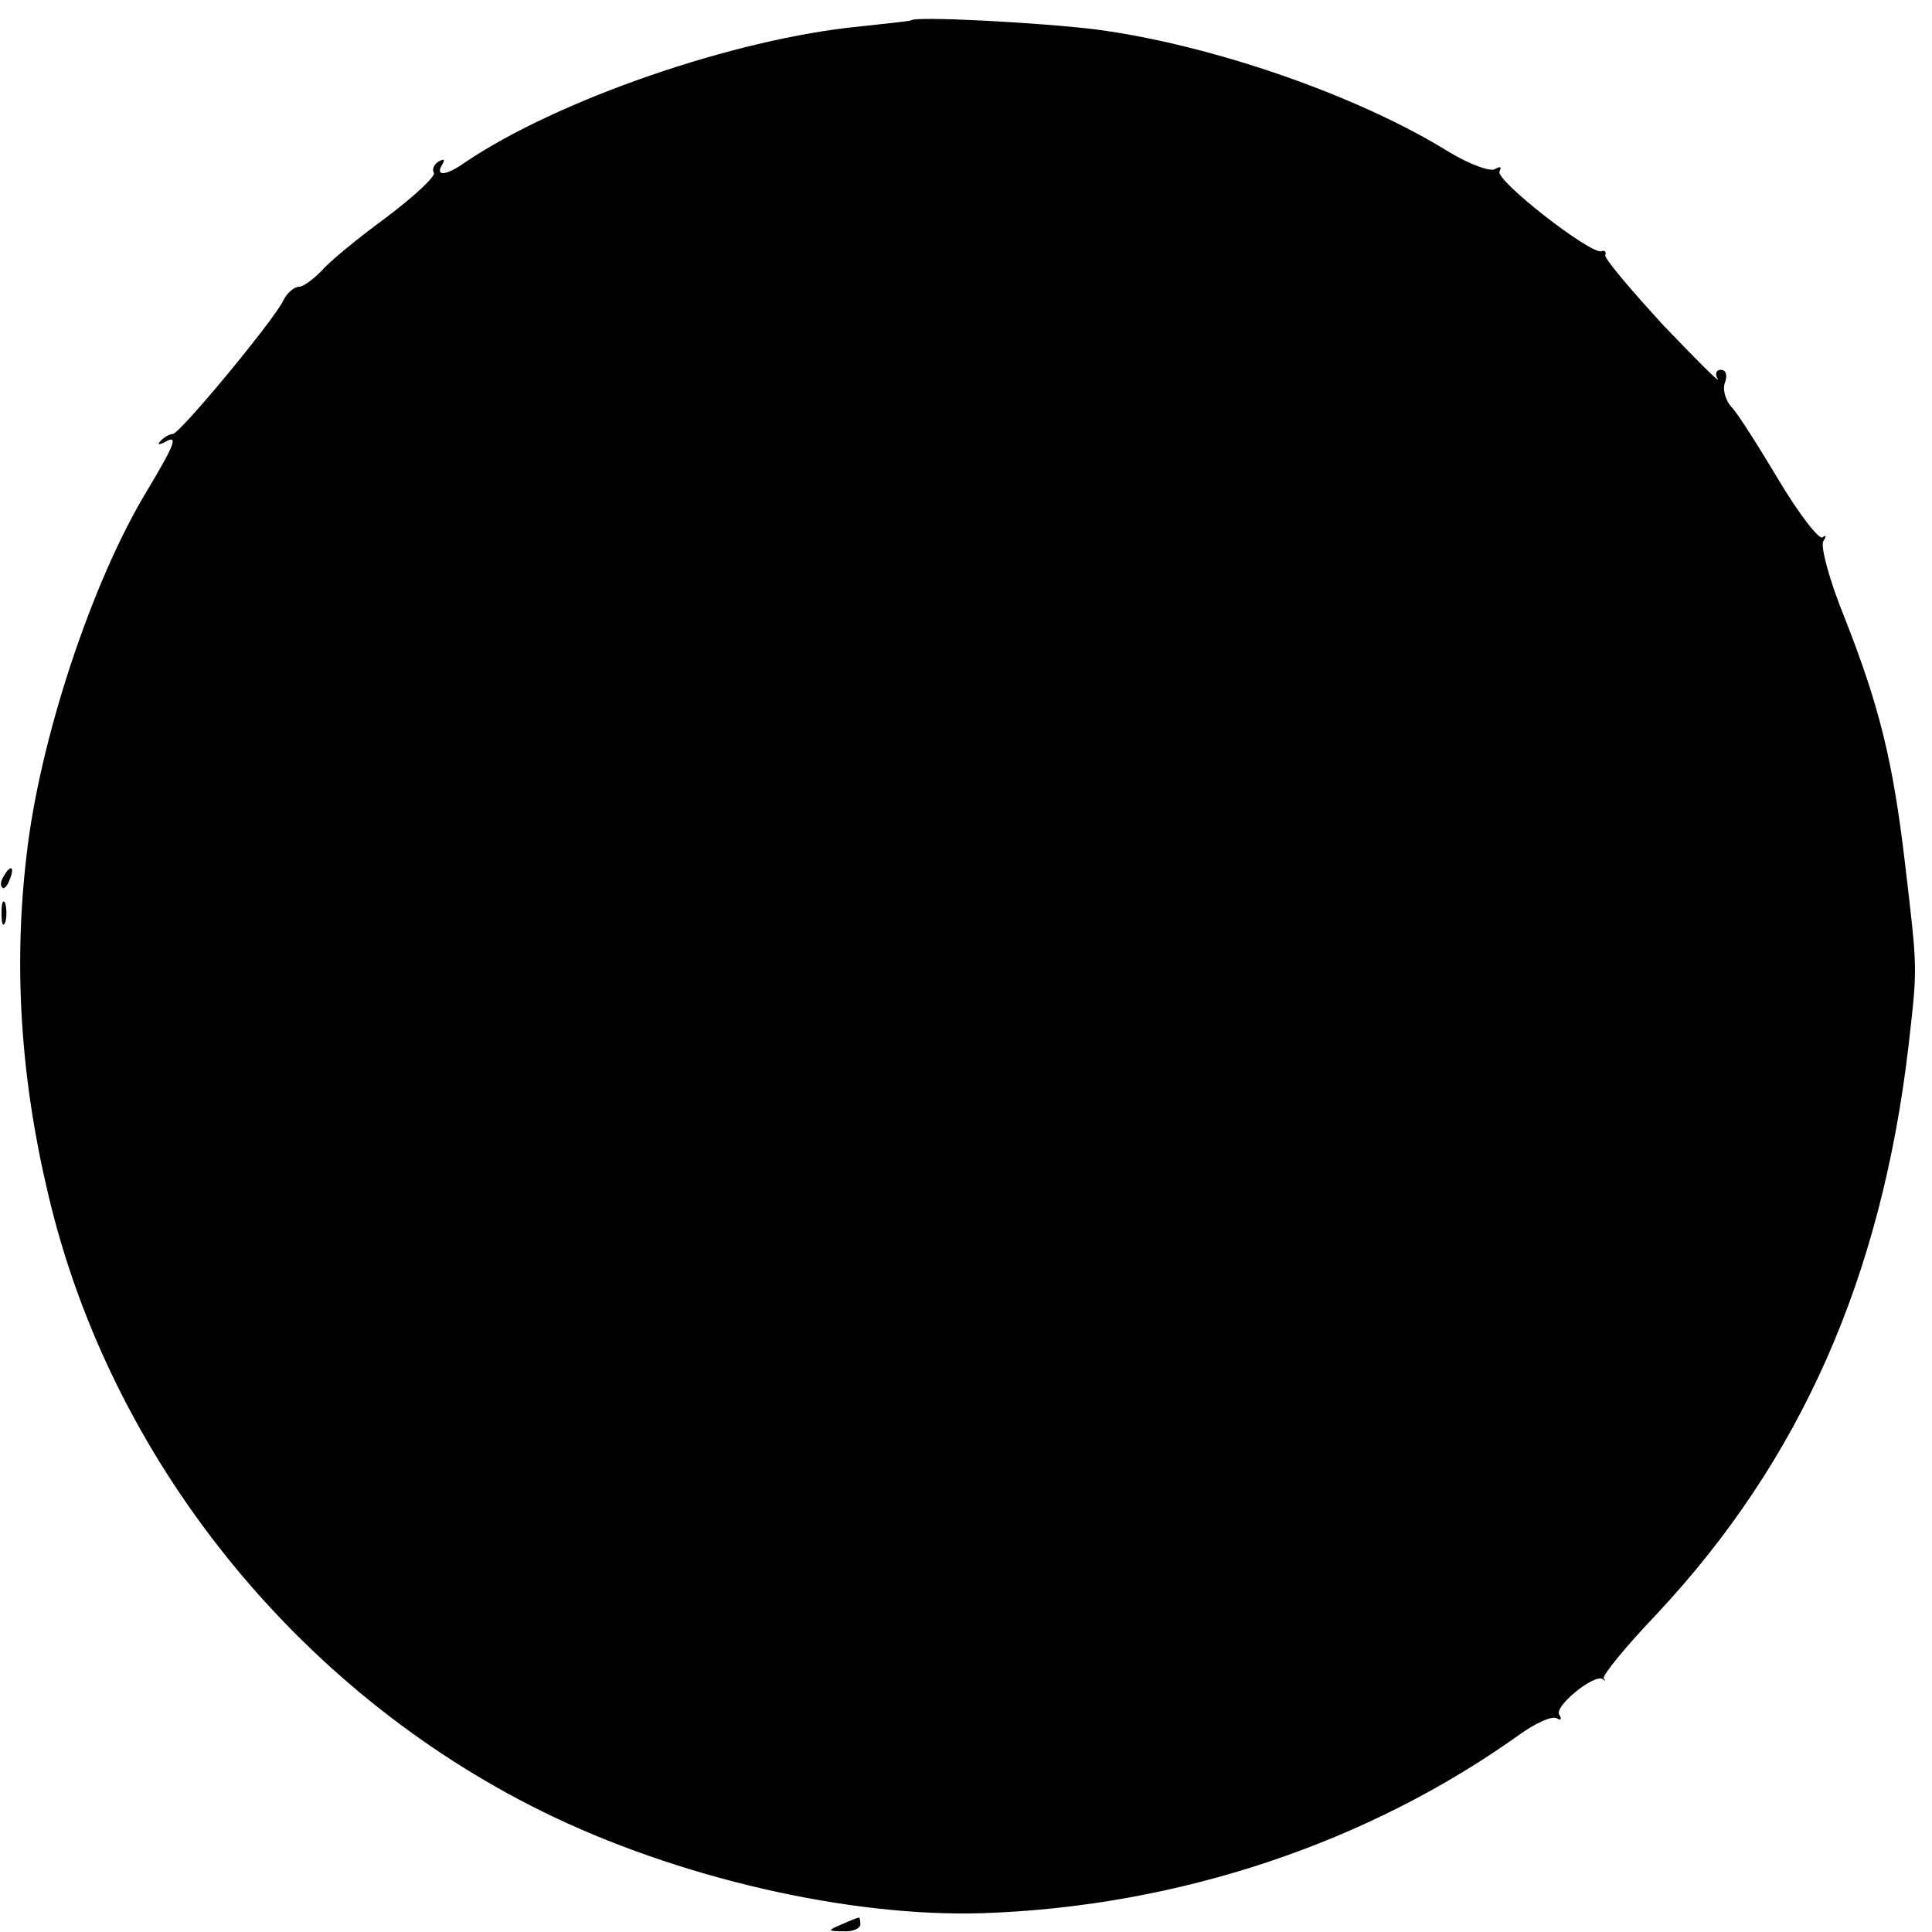
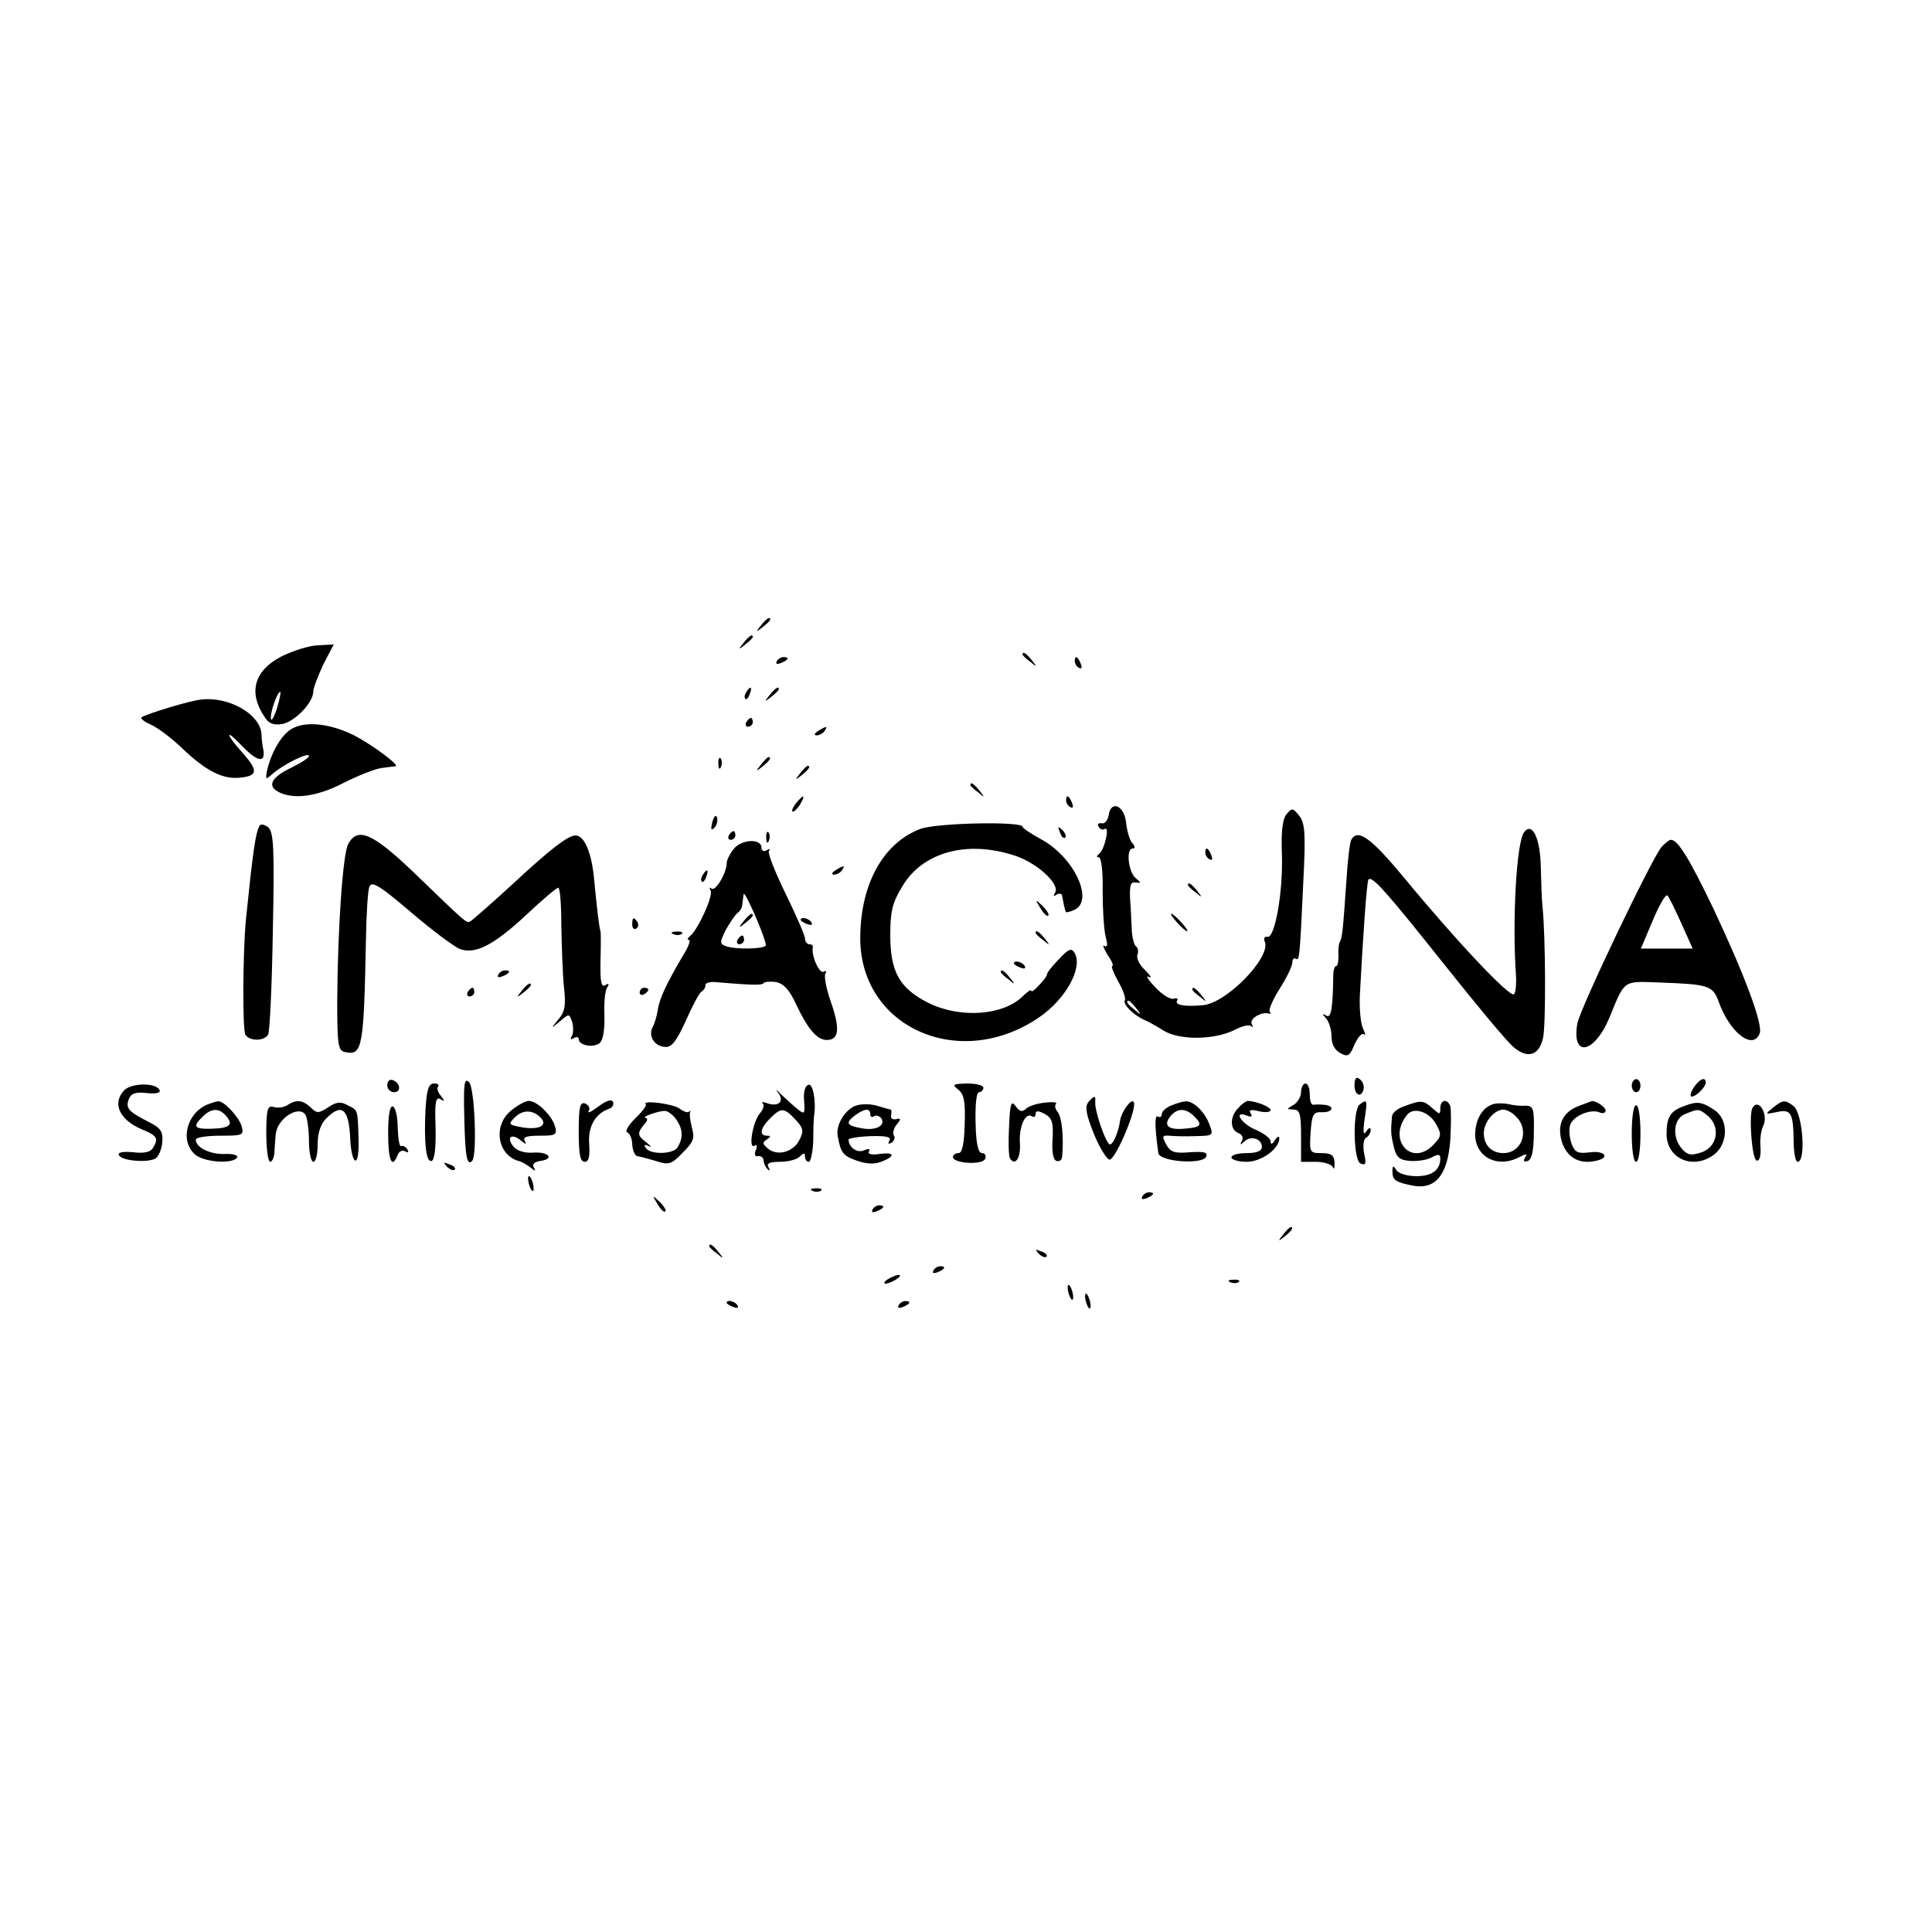
- <svg xmlns="http://www.w3.org/2000/svg" version="1.0" width="256pt" height="256pt" viewBox="0 0 256 256" preserveAspectRatio="xMidYMid meet">
-   <g transform="translate(0,256) scale(0.1,-0.1)" fill="#000000" stroke="none">
-     <path d="M1207 2533 c-1 -1 -31 -4 -67 -8 -167 -16 -403 -98 -525 -181 -24 -17 -39 -18 -29 -2 4 7 3 8 -5 4 -6 -4 -9 -11 -6 -15 2 -5 -26 -31 -63 -59 -37 -27 -76 -59 -86 -71 -11 -11 -24 -21 -30 -21 -6 0 -16 -8 -21 -19 -15 -29 -137 -176 -146 -176 -4 0 -11 -4 -16 -9 -5 -5 -3 -6 5 -2 19 11 14 -2 -23 -64 -73 -120 -143 -331 -160 -485 -17 -145 -8 -293 29 -448 82 -349 328 -656 654 -817 178 -88 408 -141 586 -135 258 9 509 93 710 237 21 15 43 25 49 21 5 -3 7 -1 3 5 -7 11 47 55 58 47 3 -3 4 -2 1 1 -2 4 29 42 70 85 191 204 298 446 334 754 12 106 12 98 -5 243 -16 135 -34 207 -80 324 -20 49 -32 94 -28 101 4 6 4 9 -1 5 -4 -4 -30 29 -57 74 -27 45 -55 90 -64 99 -8 9 -12 24 -8 33 3 9 1 16 -6 16 -6 0 -8 -6 -4 -12 4 -7 -28 25 -72 71 -43 47 -78 88 -77 93 2 4 -1 7 -5 5 -15 -4 -142 95 -135 106 3 6 1 7 -6 3 -6 -4 -33 6 -60 22 -122 76 -317 143 -469 163 -73 9 -240 18 -245 12z" />
-     <path d="M5 1399 c-4 -6 -5 -12 -2 -15 2 -3 7 2 10 11 7 17 1 20 -8 4z" />
-     <path d="M2 1350 c0 -14 2 -19 5 -12 2 6 2 18 0 25 -3 6 -5 1 -5 -13z" />
-     <path d="M1115 10 c-19 -8 -19 -9 3 -9 12 -1 22 4 22 9 0 6 -1 10 -2 9 -2 0 -12 -4 -23 -9z" />
+ <svg xmlns="http://www.w3.org/2000/svg" version="1.0" width="444pt" height="444pt" viewBox="0 0 444 444" preserveAspectRatio="xMidYMid meet">
+   <g transform="translate(0,444) scale(0.1,-0.1)" fill="#000000" stroke="none">
+     <path d="M1749 3003 c-13 -16 -12 -17 4 -4 9 7 17 15 17 17 0 8 -8 3 -21 -13z" />
+     <path d="M1709 2963 c-13 -16 -12 -17 4 -4 9 7 17 15 17 17 0 8 -8 3 -21 -13z" />
+     <path d="M646 2931 c-61 -32 -76 -81 -39 -137 10 -17 21 -21 41 -18 29 5 72 49 72 75 0 8 11 36 23 62 l24 46 -37 -2 c-21 -1 -58 -13 -84 -26z m-9 -117 c-6 -20 -13 -32 -14 -27 -4 11 14 63 21 63 2 0 -1 -16 -7 -36z" />
+     <path d="M2350 2936 c0 -2 8 -10 18 -17 15 -13 16 -12 3 4 -13 16 -21 21 -21 13z" />
+     <path d="M1785 2920 c-3 -6 1 -7 9 -4 18 7 21 14 7 14 -6 0 -13 -4 -16 -10z" />
+     <path d="M2470 2921 c0 -6 4 -13 10 -16 6 -3 7 1 4 9 -7 18 -14 21 -14 7z" />
+     <path d="M1715 2849 c-4 -6 -5 -12 -2 -15 2 -3 7 2 10 11 7 17 1 20 -8 4z" />
+     <path d="M1769 2843 c-13 -16 -12 -17 4 -4 9 7 17 15 17 17 0 8 -8 3 -21 -13z" />
+     <path d="M460 2832 c-26 -3 -118 -31 -134 -40 -5 -2 4 -10 20 -17 16 -7 48 -31 72 -54 55 -53 95 -73 135 -68 39 4 40 16 7 54 -41 45 -45 62 -5 20 36 -38 56 -42 50 -9 -2 9 -4 25 -4 34 -2 47 -77 89 -141 80z" />
+     <path d="M1715 2780 c-3 -5 -1 -10 4 -10 6 0 11 5 11 10 0 6 -2 10 -4 10 -3 0 -8 -4 -11 -10z" />
+     <path d="M663 2760 c-22 -18 -42 -56 -50 -94 -3 -18 -2 -18 14 -4 25 22 83 50 83 41 0 -5 -18 -16 -40 -27 -46 -22 -57 -42 -30 -56 34 -18 89 -11 150 21 32 16 71 32 87 34 15 2 30 4 32 4 11 2 -56 51 -97 72 -60 29 -120 33 -149 9z" />
+     <path d="M1880 2760 c-9 -6 -10 -10 -3 -10 6 0 15 5 18 10 8 12 4 12 -15 0z" />
+     <path d="M1651 2684 c0 -11 3 -14 6 -6 3 7 2 16 -1 19 -3 4 -6 -2 -5 -13z" />
+     <path d="M1749 2683 c-13 -16 -12 -17 4 -4 16 13 21 21 13 21 -2 0 -10 -8 -17 -17z" />
+     <path d="M1839 2663 c-13 -16 -12 -17 4 -4 16 13 21 21 13 21 -2 0 -10 -8 -17 -17z" />
+     <path d="M2230 2636 c0 -2 8 -10 18 -17 15 -13 16 -12 3 4 -13 16 -21 21 -21 13z" />
+     <path d="M1830 2595 c-7 -9 -11 -17 -9 -20 3 -2 10 5 17 15 14 24 10 26 -8 5z" />
+     <path d="M2450 2601 c0 -6 4 -13 10 -16 6 -3 7 1 4 9 -7 18 -14 21 -14 7z" />
+     <path d="M2548 2567 c-2 -12 -9 -21 -16 -19 -8 1 -11 -2 -7 -8 3 -6 10 -8 14 -5 12 7 -1 -49 -13 -57 -6 -5 -7 -8 -1 -8 6 0 10 -32 9 -77 0 -43 3 -90 7 -106 5 -18 4 -25 -3 -21 -5 4 -2 -5 7 -20 10 -14 15 -26 11 -26 -3 0 3 -16 14 -36 11 -19 18 -39 15 -43 -5 -9 20 -34 45 -45 8 -3 29 -15 45 -25 37 -22 116 -21 162 2 17 9 34 13 38 9 5 -4 5 -2 2 4 -7 12 20 29 38 25 5 -2 7 0 3 4 -3 4 7 28 23 53 16 25 29 52 29 60 0 7 3 11 8 9 8 -6 9 -1 17 173 6 115 4 138 -9 155 -15 19 -17 19 -30 3 -9 -12 -12 -41 -10 -91 3 -86 -16 -193 -33 -190 -7 2 -10 -4 -6 -12 13 -36 -88 -140 -142 -145 -40 -4 -66 0 -60 10 3 5 0 7 -7 5 -8 -3 -27 9 -43 26 -17 18 -23 28 -15 24 8 -4 5 2 -8 15 -13 12 -21 28 -18 36 3 7 1 16 -3 19 -5 3 -9 20 -10 37 -1 18 -2 51 -4 73 -1 31 1 39 13 37 13 -2 13 -1 0 10 -17 14 -23 68 -7 68 6 0 6 5 -1 13 -6 6 -12 27 -14 46 -4 40 -35 53 -40 18z m63 -444 c13 -16 12 -17 -3 -4 -17 13 -22 21 -14 21 2 0 10 -8 17 -17z" />
+     <path d="M1637 2551 c-4 -17 -3 -21 5 -13 5 5 8 16 6 23 -3 8 -7 3 -11 -10z" />
+     <path d="M597 2543 c-10 -16 -16 -62 -32 -218 -7 -75 -8 -252 -1 -263 9 -15 43 -15 52 0 4 6 9 113 11 238 4 190 2 229 -11 239 -8 6 -16 8 -19 4z" />
+     <path d="M2115 2535 c-87 -33 -139 -130 -138 -255 3 -203 230 -302 411 -178 62 42 102 116 81 149 -7 11 -14 8 -36 -16 -16 -16 -28 -32 -27 -35 0 -3 -8 -14 -18 -24 -10 -11 -18 -17 -18 -13 0 4 -9 -2 -19 -12 -45 -45 -144 -52 -217 -16 -66 33 -88 71 -88 155 0 54 4 74 27 112 46 79 148 108 258 72 51 -16 105 -65 94 -85 -5 -8 -4 -10 3 -5 7 4 13 2 13 -3 1 -6 3 -15 4 -21 1 -5 3 -12 4 -15 0 -3 10 -1 22 5 43 23 -4 121 -78 161 -24 13 -43 26 -43 29 0 13 -197 9 -235 -5z" />
+     <path d="M2436 2527 c3 -10 9 -15 12 -12 3 3 0 11 -7 18 -10 9 -11 8 -5 -6z" />
+     <path d="M3503 2528 c-18 -21 -28 -205 -19 -331 1 -21 -1 -40 -5 -42 -10 -7 -132 122 -254 270 -74 89 -104 111 -119 86 -4 -5 -9 -49 -12 -98 -8 -114 -9 -126 -15 -138 -3 -6 -4 -20 -3 -32 0 -13 -2 -23 -5 -23 -4 0 -7 -10 -7 -22 -1 -77 -5 -99 -16 -92 -10 6 -10 4 0 -7 6 -7 12 -25 12 -41 0 -17 7 -31 20 -38 18 -10 22 -7 33 20 8 17 17 27 22 23 4 -5 3 1 -2 12 -6 11 -9 45 -8 75 7 134 16 265 20 269 9 8 40 -27 173 -194 74 -93 146 -180 160 -191 32 -28 59 -20 68 20 7 29 6 233 -1 301 -2 17 -3 57 -4 91 -1 66 -19 106 -38 82z" />
+     <path d="M1675 2520 c-3 -5 -1 -10 4 -10 6 0 11 5 11 10 0 6 -2 10 -4 10 -3 0 -8 -4 -11 -10z" />
+     <path d="M1761 2514 c0 -11 3 -14 6 -6 3 7 2 16 -1 19 -3 4 -6 -2 -5 -13z" />
+     <path d="M800 2500 c-12 -23 -24 -192 -25 -360 0 -104 2 -115 19 -118 39 -8 42 11 47 258 1 58 4 113 8 122 5 14 22 4 95 -58 49 -42 100 -80 113 -85 35 -13 78 9 153 79 36 34 68 61 73 62 4 0 7 -39 7 -87 1 -49 3 -112 6 -141 5 -43 2 -58 -13 -75 -18 -22 -18 -22 4 -4 21 18 21 18 28 -2 3 -12 3 -26 -1 -32 -4 -8 -3 -9 4 -5 7 4 12 3 12 -2 0 -16 39 -21 50 -7 7 8 10 36 9 62 -1 27 1 55 6 63 6 9 4 11 -4 6 -9 -6 -12 8 -11 55 1 35 1 66 0 69 -3 8 -8 50 -15 123 -6 60 -23 98 -43 97 -18 -1 -58 -32 -142 -110 -51 -47 -96 -86 -100 -88 -9 -3 -8 -4 -127 111 -96 92 -131 108 -153 67z" />
+     <path d="M1687 2490 c-9 -11 -17 -26 -17 -34 0 -22 -26 -66 -35 -58 -5 4 -5 2 -2 -5 7 -11 -30 -92 -48 -105 -5 -4 -6 -8 -2 -8 5 0 -1 -17 -14 -37 -37 -63 -53 -97 -57 -122 -2 -14 -7 -32 -12 -41 -11 -21 4 -45 29 -46 15 -1 26 14 47 60 15 34 31 64 36 67 5 3 10 10 9 15 0 5 10 8 22 7 85 -7 109 -8 112 -2 3 3 16 4 29 2 18 -4 31 -19 46 -52 27 -57 48 -81 70 -81 28 0 31 25 10 86 -11 31 -17 61 -13 67 3 5 1 7 -4 4 -10 -6 -29 37 -25 56 1 4 -3 7 -8 7 -5 0 -10 6 -10 13 0 7 -20 53 -44 102 -24 49 -42 94 -39 99 4 5 1 6 -5 2 -7 -4 -12 -1 -12 6 0 21 -44 20 -63 -2z m73 -222 c0 -9 -70 -11 -93 -2 -13 5 -13 9 1 37 10 18 22 35 27 39 6 4 11 13 11 20 1 7 2 18 3 23 2 11 51 -102 51 -117z" />
+     <path d="M1709 2323 c-13 -16 -12 -17 4 -4 9 7 17 15 17 17 0 8 -8 3 -21 -13z" />
+     <path d="M1695 2280 c-3 -5 -1 -10 4 -10 6 0 11 5 11 10 0 6 -2 10 -4 10 -3 0 -8 -4 -11 -10z" />
+     <path d="M3818 2493 c-24 -30 -186 -369 -193 -405 -14 -80 39 -70 74 14 36 88 30 83 117 80 109 -4 120 -7 133 -42 25 -72 79 -115 95 -75 8 21 -35 135 -105 284 -56 117 -83 161 -99 161 -4 0 -14 -8 -22 -17z m46 -175 l26 -58 -60 0 -59 0 27 64 c15 36 30 62 34 58 4 -4 18 -33 32 -64z" />
+     <path d="M2770 2481 c0 -6 4 -13 10 -16 6 -3 7 1 4 9 -7 18 -14 21 -14 7z" />
+     <path d="M1920 2440 c-9 -6 -10 -10 -3 -10 6 0 15 5 18 10 8 12 4 12 -15 0z" />
+     <path d="M1615 2429 c-4 -6 -5 -12 -2 -15 2 -3 7 2 10 11 7 17 1 20 -8 4z" />
+     <path d="M2730 2406 c0 -2 8 -10 18 -17 15 -13 16 -12 3 4 -13 16 -21 21 -21 13z" />
+     <path d="M2391 2353 c7 -12 15 -20 18 -17 3 2 -3 12 -13 22 -17 16 -18 16 -5 -5z" />
+     <path d="M2705 2320 c10 -11 20 -20 23 -20 3 0 -3 9 -13 20 -10 11 -20 20 -23 20 -3 0 3 -9 13 -20z" />
+     <path d="M1453 2315 c0 -8 4 -12 9 -9 5 3 6 10 3 15 -9 13 -12 11 -12 -6z" />
+     <path d="M1840 2326 c0 -2 7 -7 16 -10 8 -3 12 -2 9 4 -6 10 -25 14 -25 6z" />
+     <path d="M1548 2293 c7 -3 16 -2 19 1 4 3 -2 6 -13 5 -11 0 -14 -3 -6 -6z" />
+     <path d="M2380 2296 c0 -2 8 -10 18 -17 15 -13 16 -12 3 4 -13 16 -21 21 -21 13z" />
+     <path d="M2330 2226 c0 -2 7 -7 16 -10 8 -3 12 -2 9 4 -6 10 -25 14 -25 6z" />
+     <path d="M1145 2200 c-3 -6 1 -7 9 -4 18 7 21 14 7 14 -6 0 -13 -4 -16 -10z" />
+     <path d="M2300 2206 c0 -2 8 -10 18 -17 15 -13 16 -12 3 4 -13 16 -21 21 -21 13z" />
+     <path d="M1199 2163 c-13 -16 -12 -17 4 -4 9 7 17 15 17 17 0 8 -8 3 -21 -13z" />
+     <path d="M1075 2160 c-3 -5 -1 -10 4 -10 6 0 11 5 11 10 0 6 -2 10 -4 10 -3 0 -8 -4 -11 -10z" />
+     <path d="M1470 2159 c0 -5 5 -7 10 -4 6 3 10 8 10 11 0 2 -4 4 -10 4 -5 0 -10 -5 -10 -11z" />
+     <path d="M2740 2166 c0 -2 8 -10 18 -17 15 -13 16 -12 3 4 -13 16 -21 21 -21 13z" />
+     <path d="M1067 1872 c2 -90 6 -112 18 -100 12 12 6 168 -7 181 -11 11 -13 -3 -11 -81z" />
+     <path d="M3113 1950 c-2 -24 13 -35 20 -16 3 8 0 19 -7 25 -8 7 -12 5 -13 -9z" />
+     <path d="M890 1946 c0 -9 7 -16 16 -16 17 0 14 22 -4 28 -7 2 -12 -3 -12 -12z" />
+     <path d="M3750 1945 c0 -8 5 -15 10 -15 6 0 10 7 10 15 0 8 -4 15 -10 15 -5 0 -10 -7 -10 -15z" />
+     <path d="M3892 1940 c-7 -11 -9 -20 -4 -20 10 0 32 22 32 32 0 15 -15 8 -28 -12z" />
+     <path d="M286 1935 c-29 -30 -12 -68 39 -90 37 -15 40 -21 26 -44 -6 -9 -21 -12 -45 -9 -23 2 -35 0 -33 -6 4 -14 68 -19 85 -8 7 5 14 22 15 38 2 24 -4 32 -32 46 -45 23 -53 31 -45 52 5 13 15 17 41 14 20 -2 32 0 30 6 -6 18 -63 18 -81 1z" />
+     <path d="M978 1893 c-4 -79 1 -125 14 -121 7 3 10 31 9 77 -2 58 0 71 11 65 10 -6 11 -5 1 8 -7 8 -10 18 -6 21 3 4 -1 7 -9 7 -13 0 -17 -13 -20 -57z" />
+     <path d="M1788 1929 c16 -20 1 -34 -26 -24 -9 3 -13 3 -9 -1 4 -4 1 -14 -7 -23 -16 -19 -27 -83 -12 -74 5 4 7 -1 3 -10 -4 -10 -2 -16 5 -14 7 1 12 -3 13 -10 0 -6 4 -15 9 -20 5 -5 6 -3 2 5 -5 8 2 12 26 12 19 0 39 5 46 12 9 9 12 9 12 0 0 -7 4 -12 9 -12 4 0 9 22 10 49 0 28 1 53 2 58 5 32 -3 74 -13 70 -8 -2 -12 -17 -10 -37 2 -30 1 -32 -15 -19 -10 8 -26 23 -38 34 -11 12 -14 13 -7 4z m40 -62 c18 -19 20 -26 9 -47 -14 -28 -51 -38 -73 -19 -12 10 -12 14 -2 20 10 7 10 9 1 9 -19 0 -16 17 7 40 25 25 32 25 58 -3z" />
+     <path d="M2202 1936 c13 -10 17 -27 15 -79 -1 -46 -6 -67 -14 -67 -7 0 -13 -4 -13 -9 0 -15 69 -19 74 -4 3 7 0 13 -7 13 -9 0 -14 21 -15 70 -1 42 2 70 8 70 5 0 10 5 10 10 0 6 -17 10 -37 10 -33 -1 -36 -2 -21 -14z" />
+     <path d="M2990 1930 c0 -10 -8 -24 -17 -29 -17 -10 -17 -10 0 -11 14 0 17 -10 17 -60 l0 -60 34 0 c19 0 36 -6 39 -12 3 -7 4 -3 4 10 -1 17 -7 22 -30 22 -27 0 -28 1 -25 48 3 41 6 47 26 46 26 -1 30 15 5 17 -10 1 -21 1 -25 0 -5 0 -8 10 -8 24 0 14 -4 25 -10 25 -5 0 -10 -9 -10 -20z" />
+     <path d="M1375 1897 c-16 -12 -26 -17 -22 -10 4 6 0 13 -8 17 -12 4 -15 -7 -15 -64 0 -52 3 -70 14 -70 9 0 12 12 10 41 -3 40 14 70 46 81 7 2 11 9 9 15 -3 8 -15 4 -34 -10z" />
+     <path d="M2501 1907 c-8 -11 -5 -28 13 -73 13 -32 30 -59 36 -59 14 0 66 123 55 133 -6 7 -28 -23 -31 -44 -4 -27 -16 -54 -23 -54 -9 0 -36 78 -34 98 1 15 -2 15 -16 -1z" />
+     <path d="M480 1903 c-50 -18 -68 -84 -32 -116 20 -18 87 -23 97 -7 3 5 -9 9 -29 8 -34 -1 -66 15 -66 33 0 5 25 9 56 9 53 0 55 1 49 23 -7 21 -41 58 -54 56 -3 0 -13 -3 -21 -6z m40 -28 c17 -20 8 -28 -35 -29 -39 -1 -43 5 -19 28 20 20 38 20 54 1z" />
+     <path d="M660 1900 c-8 -5 -22 -7 -31 -4 -14 4 -17 -5 -17 -61 0 -36 4 -65 9 -65 5 0 10 12 10 28 1 15 2 32 3 37 4 35 53 66 68 43 4 -7 8 -34 8 -60 0 -27 5 -48 10 -48 6 0 10 18 10 40 0 27 7 47 20 60 36 36 52 22 55 -49 1 -24 6 -46 11 -48 6 -2 9 19 8 49 -2 69 -1 66 -25 78 -16 9 -26 8 -45 -5 -22 -14 -26 -14 -40 0 -18 17 -33 19 -54 5z" />
+     <path d="M1176 1889 c-45 -35 -33 -106 19 -118 6 -2 16 -8 24 -14 11 -9 13 -9 8 0 -5 7 1 13 15 15 34 5 18 22 -18 19 -18 -1 -36 4 -44 14 -17 21 -5 32 17 14 11 -9 14 -10 9 -1 -5 9 4 12 34 12 38 0 41 2 35 23 -8 25 -41 57 -60 57 -7 0 -24 -9 -39 -21z m66 -17 c18 -18 -2 -29 -41 -23 -32 6 -34 7 -18 23 18 18 41 18 59 0z" />
+     <path d="M1484 1902 c3 -2 -8 -17 -24 -32 -16 -16 -24 -30 -19 -32 6 -2 12 -15 12 -29 1 -14 7 -26 12 -26 6 -1 25 -6 42 -11 30 -10 36 -8 62 19 25 25 28 33 21 58 -4 16 -6 32 -4 35 2 3 1 4 -3 1 -3 -3 -13 1 -21 7 -13 11 -88 21 -78 10z m71 -36 c15 -22 15 -42 2 -63 -10 -16 -63 -17 -73 -1 -5 7 -2 9 7 4 8 -4 5 0 -6 9 -21 16 -21 21 -3 43 6 6 7 12 2 13 -13 1 28 16 44 16 7 0 20 -10 27 -21z" />
+     <path d="M1964 1898 c-24 -11 -43 -44 -39 -68 7 -39 12 -46 43 -57 22 -8 41 -9 57 -3 34 13 31 23 -4 18 -18 -3 -28 0 -24 6 4 6 -1 7 -12 2 -16 -6 -34 7 -35 25 0 3 23 7 51 8 36 1 48 -2 43 -10 -4 -8 -3 -9 5 -5 6 4 9 12 5 17 -3 5 0 17 7 25 10 12 10 15 -2 12 -8 -2 -13 3 -11 10 1 6 1 12 -1 12 -1 0 -16 4 -32 9 -18 5 -39 4 -51 -1z m36 -19 c0 -5 4 -8 9 -4 5 3 13 0 17 -6 9 -16 -14 -28 -45 -22 -35 6 -39 12 -17 29 23 17 36 18 36 3z" />
+     <path d="M2319 1851 c-2 -35 -1 -68 2 -73 12 -19 25 1 23 34 -3 37 12 72 27 63 5 -4 9 -1 9 5 0 8 6 8 21 0 17 -10 20 -19 18 -58 -2 -29 1 -47 9 -50 7 -2 12 2 13 10 4 46 -1 91 -10 102 -6 7 -8 16 -4 19 3 4 -8 5 -26 3 -18 -2 -37 -8 -43 -14 -8 -8 -15 -7 -24 6 -10 14 -13 6 -15 -47z" />
+     <path d="M2693 1900 c-13 -5 -23 -14 -23 -20 0 -6 -4 -9 -9 -6 -8 5 -7 -26 1 -84 3 -20 103 -27 110 -8 4 10 -5 12 -37 10 -36 -3 -45 0 -55 18 -10 19 -9 21 7 20 10 -1 37 -2 60 -1 42 1 42 1 32 28 -10 27 -36 53 -54 52 -5 0 -20 -4 -32 -9z m52 -26 c20 -20 15 -25 -25 -28 -36 -3 -47 8 -30 29 16 19 35 19 55 -1z" />
+     <path d="M2846 1894 c-20 -20 -20 -50 0 -58 9 -3 12 -11 8 -18 -5 -10 -4 -10 6 -1 15 14 40 6 40 -13 0 -9 -12 -14 -35 -14 -19 0 -35 -4 -35 -10 0 -5 16 -10 35 -10 34 0 75 30 75 54 0 6 -5 4 -10 -4 -6 -10 -10 -11 -10 -3 0 7 -16 19 -35 27 -33 14 -52 45 -19 32 10 -4 13 -2 8 6 -5 7 1 9 20 4 14 -3 26 -2 26 3 0 7 -32 20 -52 21 -4 0 -14 -7 -22 -16z" />
+     <path d="M3125 1902 c-17 -12 -15 -130 2 -136 12 -5 13 0 8 23 -3 17 -2 32 4 36 6 3 11 12 11 18 0 7 -4 6 -10 -3 -7 -11 -8 -2 -4 28 7 44 6 47 -11 34z" />
+     <path d="M3228 1898 c-16 -5 -29 -16 -29 -24 -3 -32 -3 -40 4 -69 6 -25 13 -31 38 -33 16 -1 38 2 49 8 15 8 20 8 20 -2 0 -27 -19 -41 -55 -41 -21 0 -41 6 -46 14 -7 11 -9 11 -9 -3 0 -20 7 -25 48 -33 52 -9 79 26 85 105 2 36 2 71 0 78 -7 18 -23 15 -23 -5 0 -15 -1 -15 -18 0 -21 19 -26 19 -64 5z m72 -41 c13 -23 13 -28 -4 -46 -50 -55 -109 8 -63 66 14 20 51 9 67 -20z" />
+     <path d="M3430 1902 c-24 -8 -39 -35 -40 -68 0 -53 51 -80 102 -53 16 8 19 8 13 -1 -5 -8 -3 -11 6 -8 9 3 14 23 14 66 1 55 -1 61 -20 61 -11 -1 -29 1 -40 4 -11 2 -27 2 -35 -1z m54 -28 c32 -31 14 -84 -29 -84 -27 0 -45 18 -45 46 0 25 24 54 45 54 7 0 21 -7 29 -16z" />
+     <path d="M3630 1899 c-39 -14 -53 -44 -40 -85 12 -34 39 -50 76 -42 34 6 25 24 -11 20 -29 -4 -36 0 -43 19 -5 13 -7 32 -4 42 5 21 45 39 67 31 8 -4 15 -2 15 4 0 8 -26 25 -33 21 -1 0 -13 -5 -27 -10z" />
+     <path d="M3870 1898 c-31 -11 -40 -25 -40 -64 0 -58 63 -84 111 -46 31 26 31 80 -1 101 -29 19 -39 21 -70 9z m52 -20 c33 -25 26 -73 -11 -86 -24 -8 -32 -7 -45 7 -24 27 -21 70 7 81 30 12 31 12 49 -2z" />
+     <path d="M4074 1894 c-18 -15 -18 -15 8 -10 34 8 39 -1 40 -64 0 -27 4 -50 9 -50 20 0 12 111 -9 128 -20 15 -24 15 -48 -4z" />
+     <path d="M892 1835 c0 -62 9 -83 22 -49 3 8 11 12 17 8 8 -4 9 -3 5 5 -4 6 -11 9 -14 7 -4 -2 -7 16 -8 42 0 25 -5 47 -11 49 -7 3 -11 -19 -11 -62z" />
+     <path d="M3750 1835 c0 -37 4 -65 10 -65 6 0 10 28 10 65 0 37 -4 65 -10 65 -6 0 -10 -28 -10 -65z" />
+     <path d="M4027 1893 c-8 -17 -1 -117 10 -120 6 -2 10 9 9 29 -2 18 1 41 6 50 13 27 -11 67 -25 41z" />
+     <path d="M1027 1759 c7 -7 15 -10 18 -7 3 3 -2 9 -12 12 -14 6 -15 5 -6 -5z" />
+     <path d="M1214 1726 c1 -8 5 -18 8 -22 4 -3 5 1 4 10 -1 8 -5 18 -8 22 -4 3 -5 -1 -4 -10z" />
+     <path d="M1868 1703 c7 -3 16 -2 19 1 4 3 -2 6 -13 5 -11 0 -14 -3 -6 -6z" />
+     <path d="M2625 1690 c-3 -6 1 -7 9 -4 18 7 21 14 7 14 -6 0 -13 -4 -16 -10z" />
+     <path d="M1511 1673 c7 -12 15 -20 18 -17 3 2 -3 12 -13 22 -17 16 -18 16 -5 -5z" />
+     <path d="M2005 1660 c-3 -6 1 -7 9 -4 18 7 21 14 7 14 -6 0 -13 -4 -16 -10z" />
+     <path d="M2949 1603 c-13 -16 -12 -17 4 -4 16 13 21 21 13 21 -2 0 -10 -8 -17 -17z" />
+     <path d="M1630 1576 c0 -2 8 -10 18 -17 15 -13 16 -12 3 4 -13 16 -21 21 -21 13z" />
+     <path d="M2387 1559 c7 -7 15 -10 18 -7 3 3 -2 9 -12 12 -14 6 -15 5 -6 -5z" />
+     <path d="M2145 1520 c-3 -6 1 -7 9 -4 18 7 21 14 7 14 -6 0 -13 -4 -16 -10z" />
+     <path d="M2040 1500 c-8 -5 -10 -10 -5 -10 6 0 17 5 25 10 8 5 11 10 5 10 -5 0 -17 -5 -25 -10z" />
+     <path d="M2828 1493 c7 -3 16 -2 19 1 4 3 -2 6 -13 5 -11 0 -14 -3 -6 -6z" />
+     <path d="M2454 1476 c1 -8 5 -18 8 -22 4 -3 5 1 4 10 -1 8 -5 18 -8 22 -4 3 -5 -1 -4 -10z" />
+     <path d="M2494 1456 c1 -8 5 -18 8 -22 4 -3 5 1 4 10 -1 8 -5 18 -8 22 -4 3 -5 -1 -4 -10z" />
+     <path d="M1670 1446 c0 -2 7 -7 16 -10 8 -3 12 -2 9 4 -6 10 -25 14 -25 6z" />
+     <path d="M2065 1440 c-3 -6 1 -7 9 -4 18 7 21 14 7 14 -6 0 -13 -4 -16 -10z" />
  </g>
</svg>
